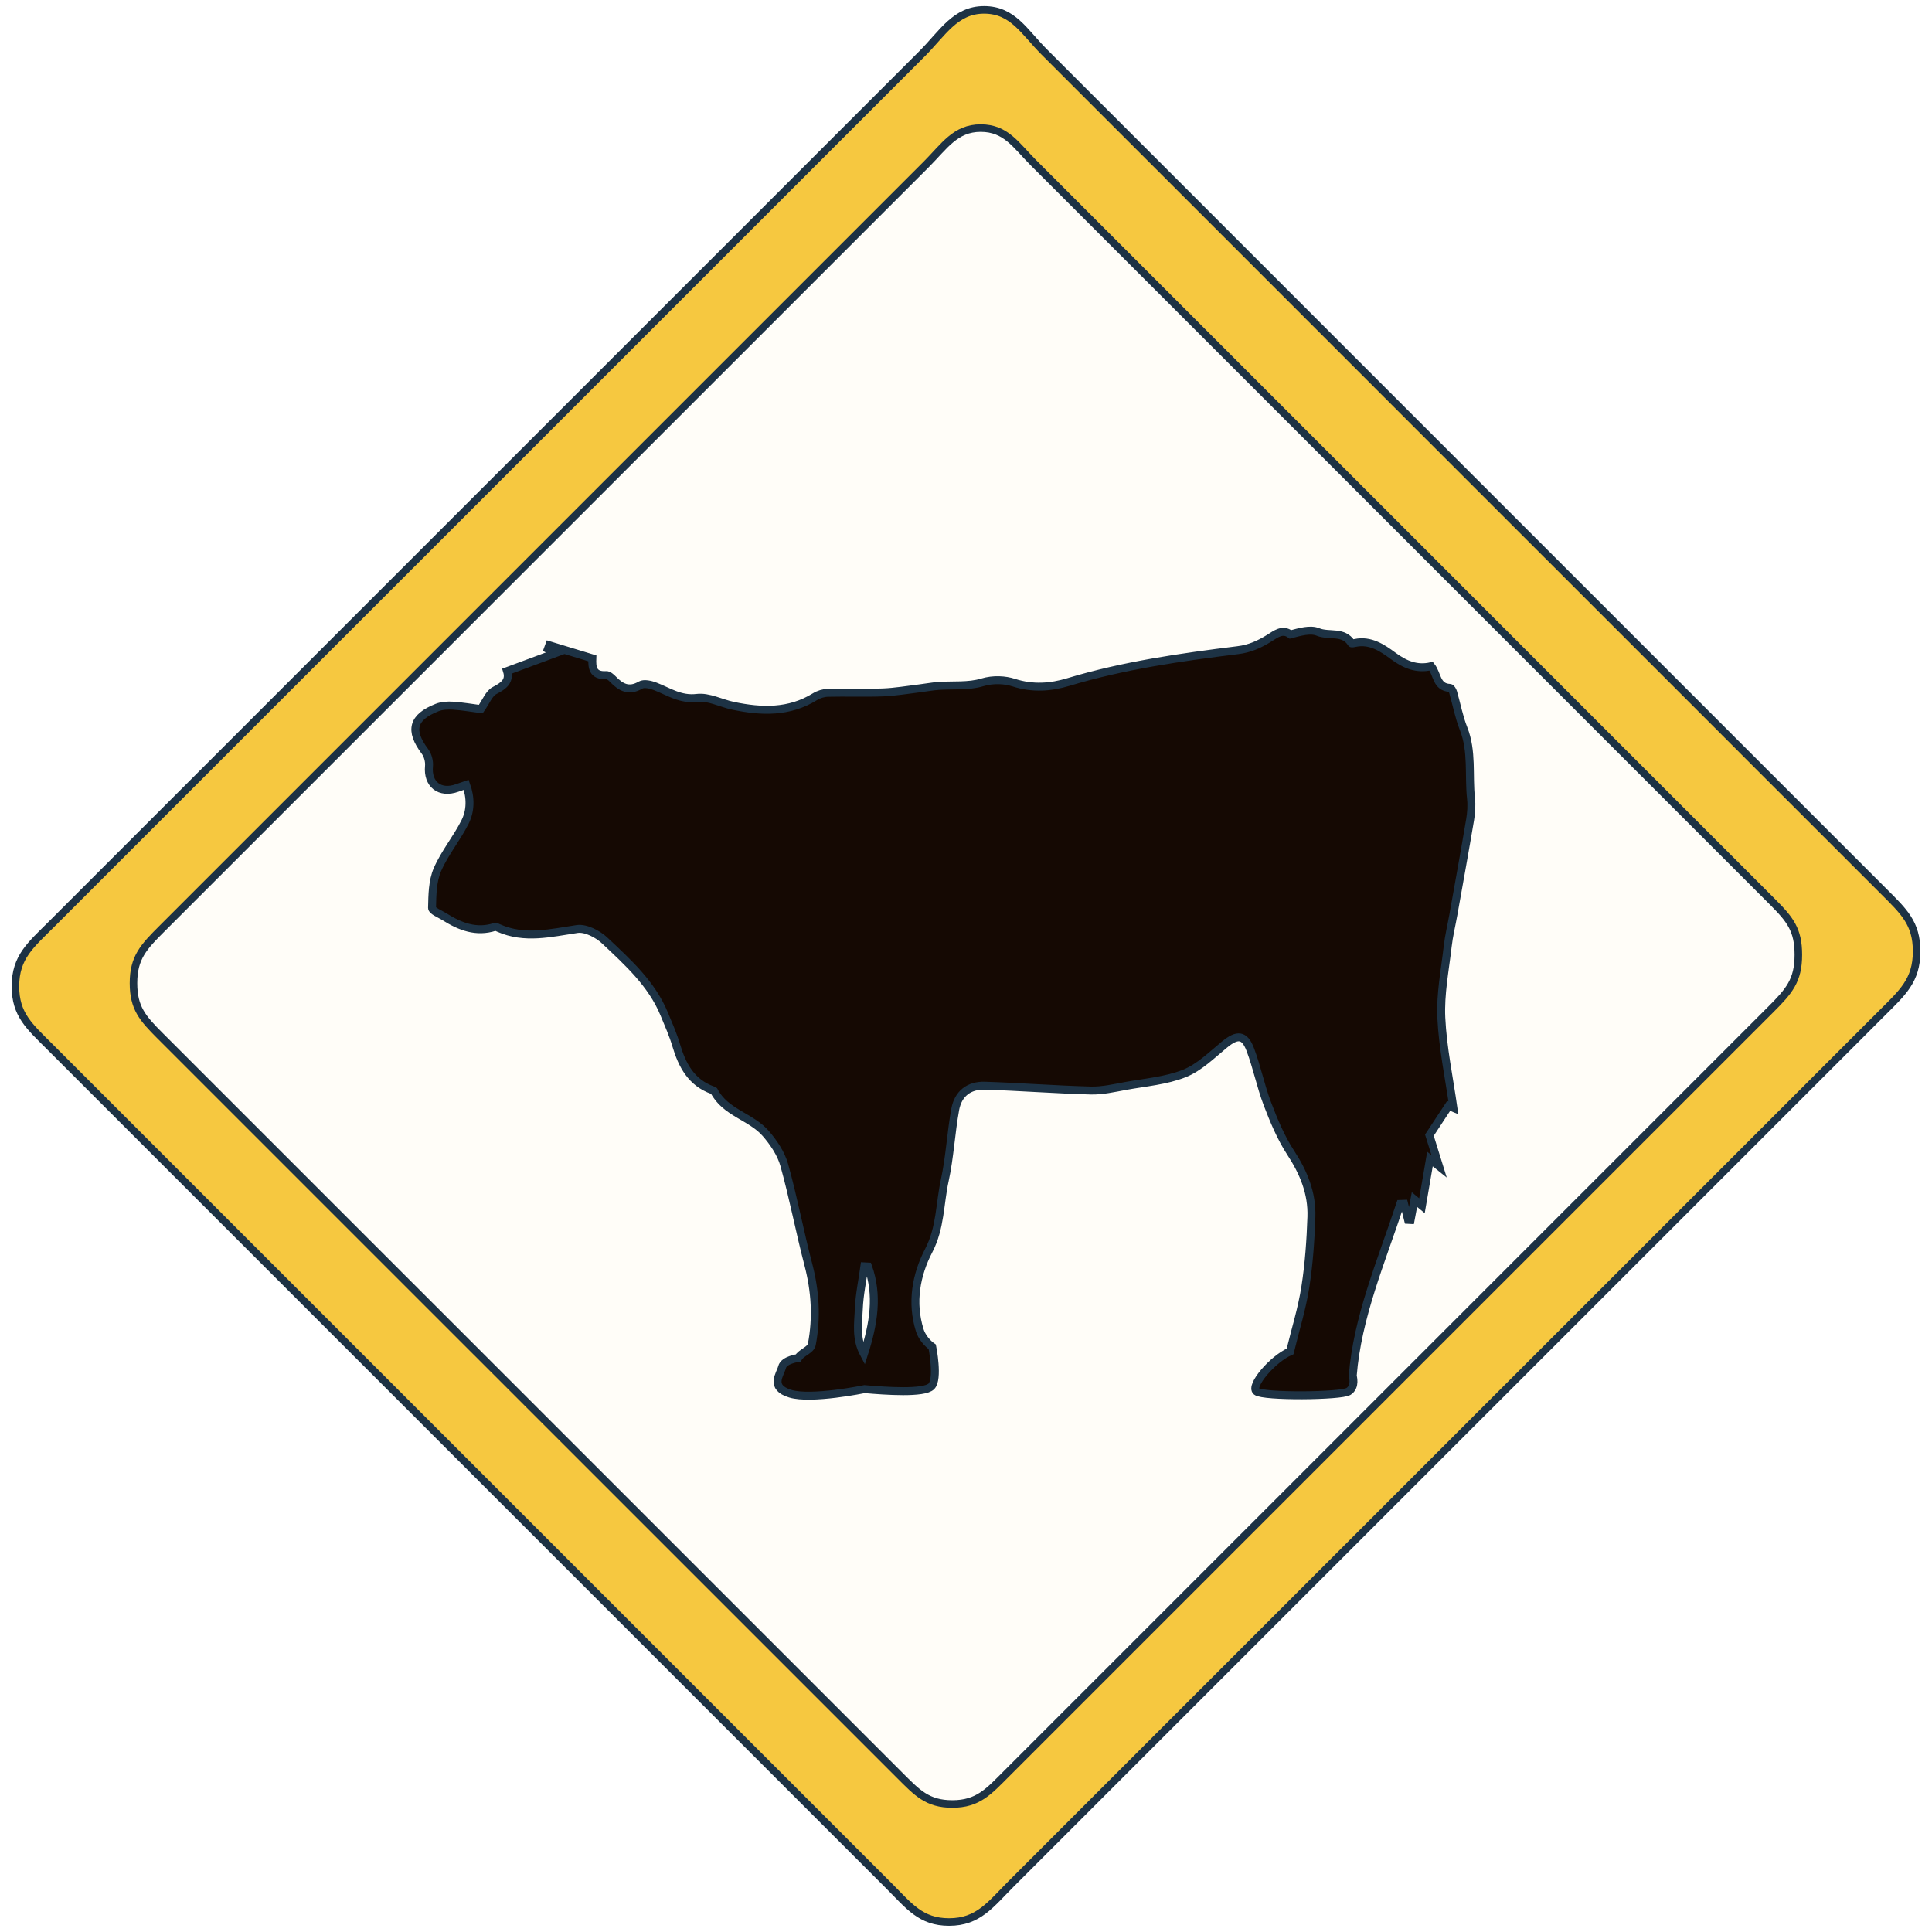
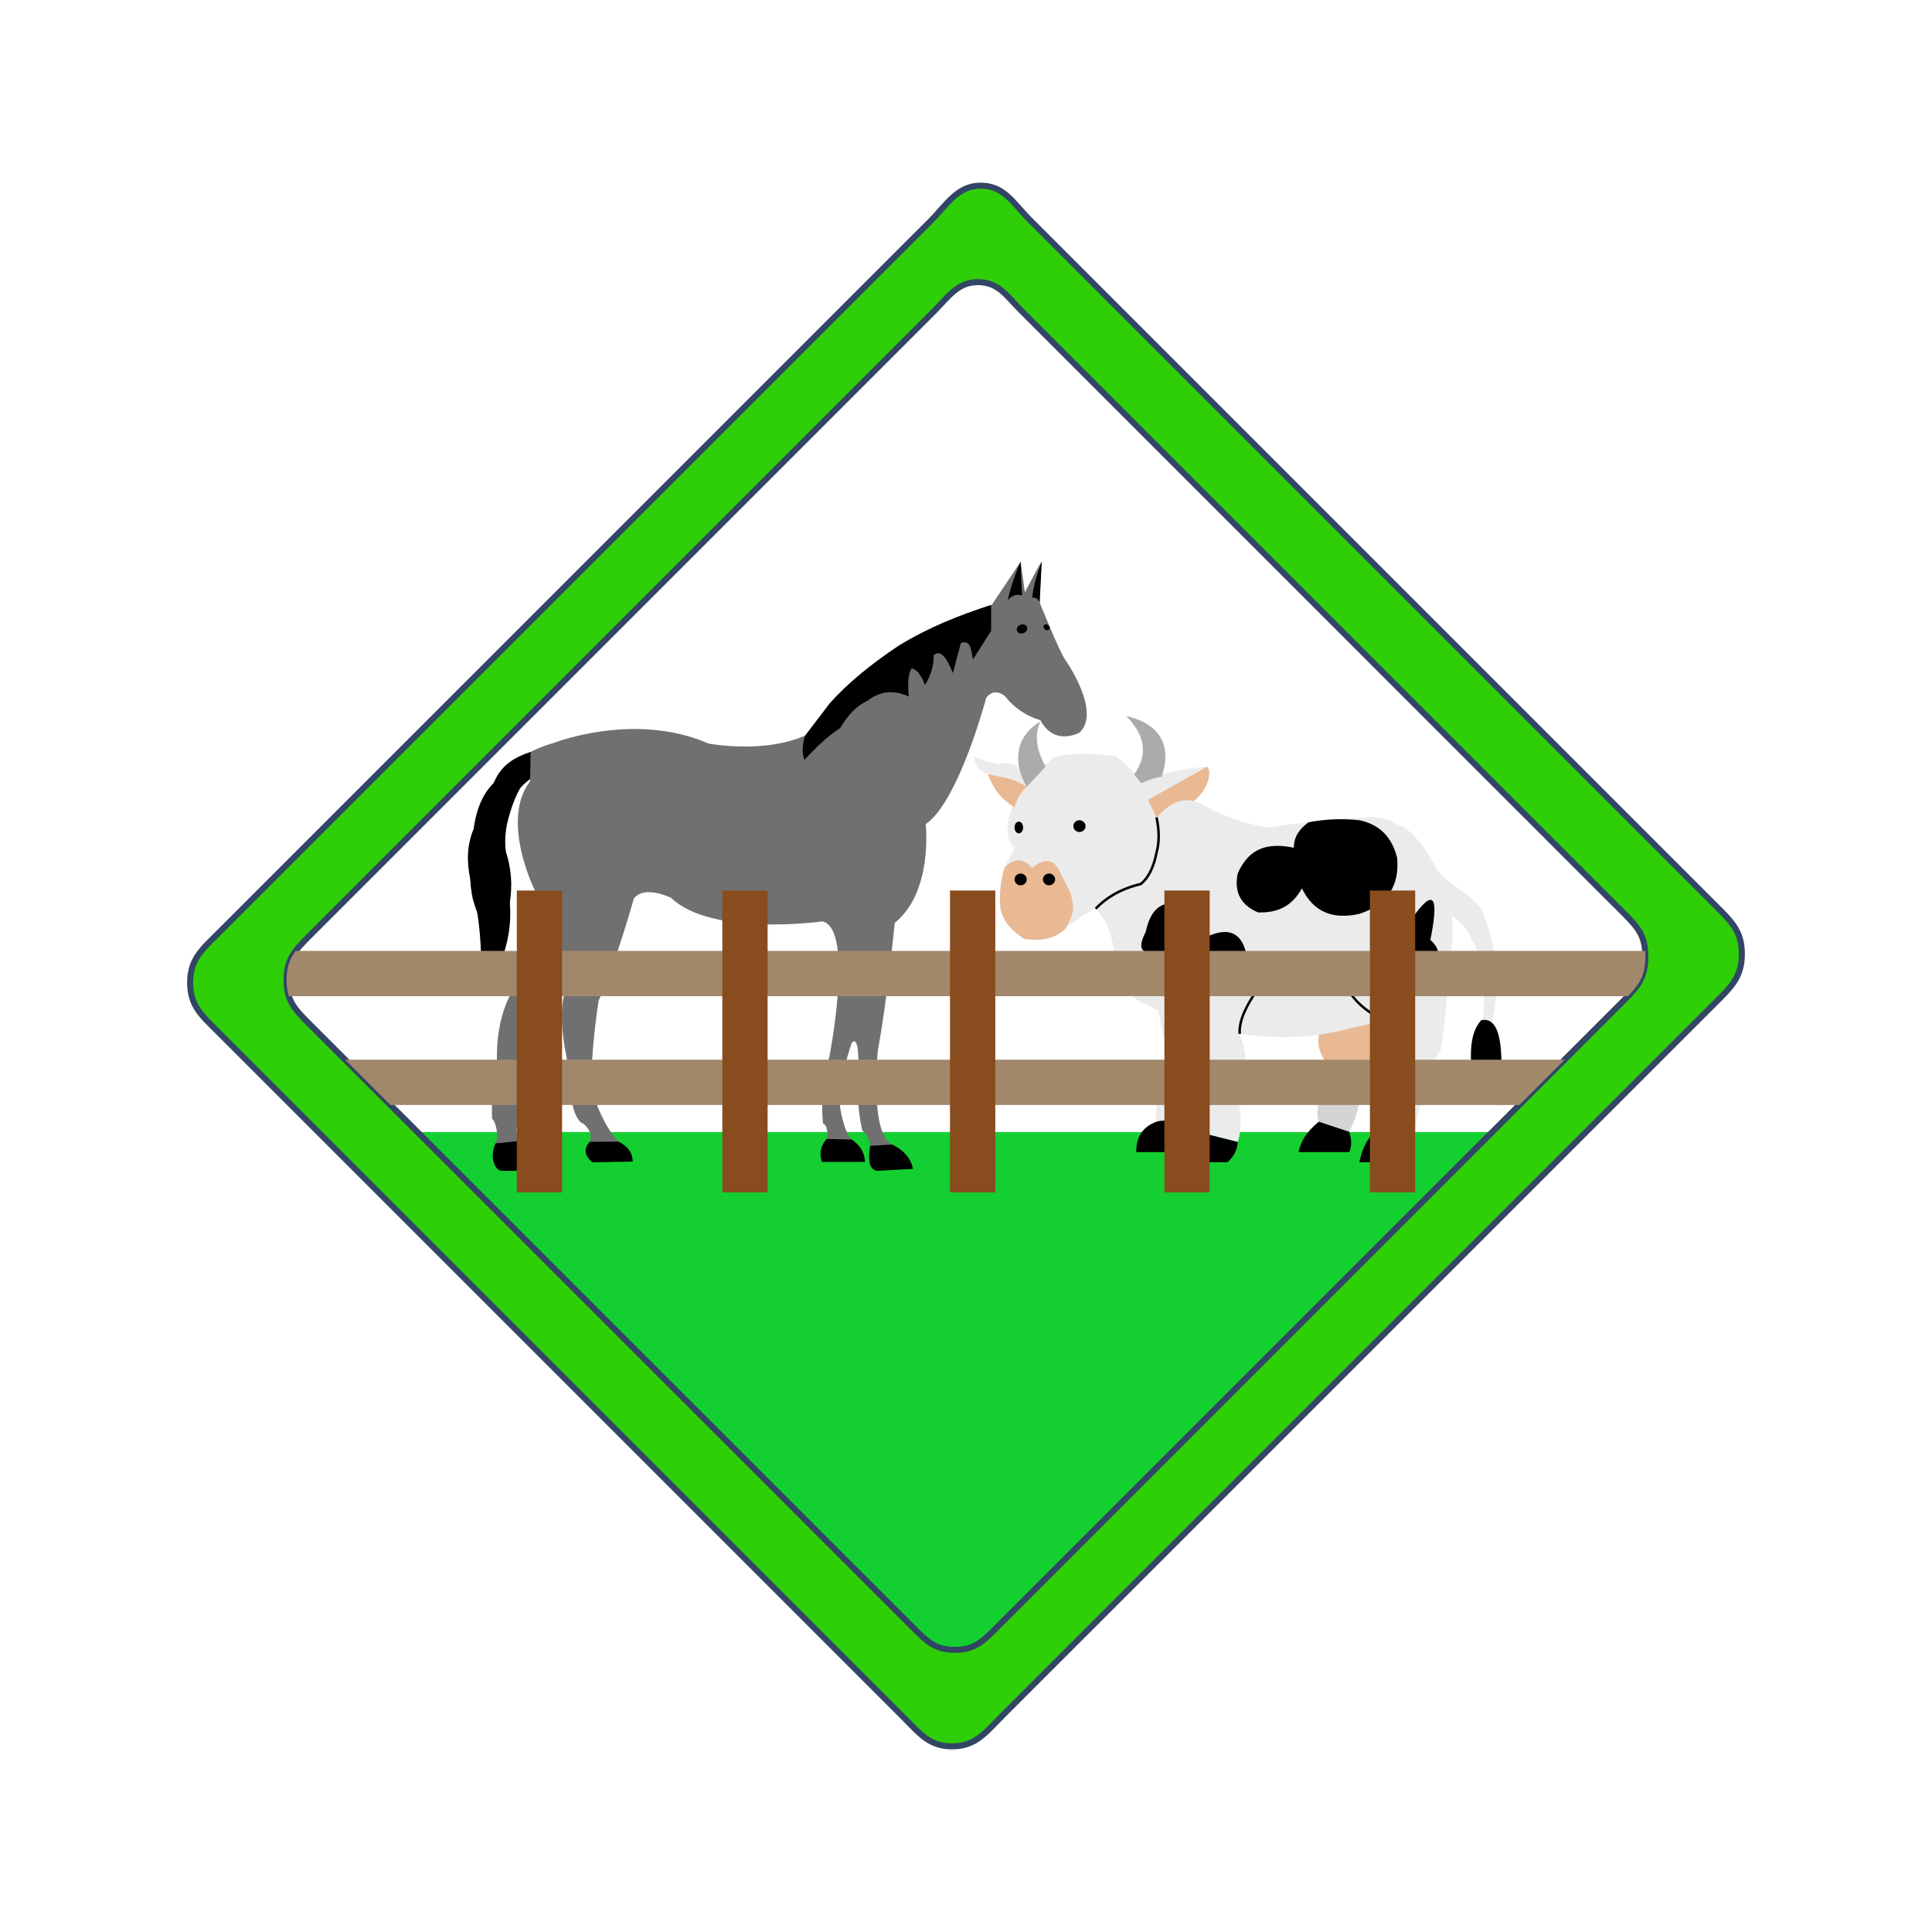
- <svg xmlns="http://www.w3.org/2000/svg" version="1.1" x="0px" y="0px" viewBox="0 0 64 64" xml:space="preserve" id="svg35" width="64" height="64">
-   <defs id="defs35">
- 	
- 
- 	
- 	
- 
- 		
- 		
- 		
- 		
- 		
- 		
- 		
- 		
- 		
- 		
- 		
- 		
- 		
- 		
- 		
- 		
- 		
- 		
- 		
- 		
- 	</defs>
-   <g id="layer1" style="display:inline" transform="translate(-0.1951736,-0.04920669)">
-     <g id="g56">
-       <path d="M 32.682,4.293 C 31.843,4.293 31.476,4.897 30.873,5.5 l -1.807,1.807 -1.809,1.809 -1.809,1.807 -7.23,7.23 -7.23,7.23 -1.807,1.809 -1.809,1.807 -1.807,1.809 c -0.603,0.603 -0.947,0.956 -0.947,1.809 1.52e-5,0.825 0.306,1.165 0.889,1.748 l 1.748,1.75 1.75,1.748 1.748,1.75 6.998,6.996 6.996,6.996 1.75,1.748 1.748,1.75 1.75,1.748 c 0.583,0.583 0.924,0.957 1.748,0.957 0.852,-1.5e-5 1.206,-0.413 1.809,-1.016 l 1.807,-1.807 1.809,-1.809 1.807,-1.807 7.23,-7.23 7.23,-7.23 1.807,-1.807 1.809,-1.809 1.807,-1.807 c 0.603,-0.603 0.91,-0.957 0.91,-1.809 1.5e-5,-0.825 -0.269,-1.165 -0.852,-1.748 l -1.748,-1.75 -1.75,-1.75 -1.748,-1.748 -6.996,-6.996 -6.996,-6.998 -1.75,-1.748 -1.748,-1.75 -1.75,-1.748 C 33.847,4.858 33.52,4.293 32.682,4.293 Z" style="fill:#fffdf8;fill-opacity:1;stroke:none;stroke-width:0.25" id="path56" />
-       <path d="M 32.794,0.376 C 31.84,0.376 31.421,1.149 30.734,1.835 l -2.059,2.059 -2.059,2.059 -2.059,2.059 -8.238,8.237 -8.238,8.237 -2.059,2.059 -2.059,2.059 c 0,0 -1.373,1.373 -2.059,2.059 -0.686,0.686 -1.198,1.089 -1.198,2.059 -1.458e-5,0.937 0.463,1.325 1.125,1.987 0.662,0.662 1.987,1.987 1.987,1.987 l 1.987,1.987 1.987,1.987 7.947,7.947 7.947,7.947 1.987,1.987 1.987,1.987 c 0,0 1.325,1.325 1.987,1.987 0.662,0.662 1.05,1.194 1.987,1.194 0.971,1.5e-5 1.373,-0.58 2.059,-1.267 0.686,-0.686 2.059,-2.059 2.059,-2.059 l 2.059,-2.059 2.059,-2.059 8.238,-8.237 8.238,-8.237 2.059,-2.059 2.059,-2.059 c 0,0 1.373,-1.373 2.059,-2.059 0.686,-0.686 1.163,-1.089 1.163,-2.059 1.5e-5,-0.937 -0.428,-1.325 -1.09,-1.987 -0.662,-0.662 -1.987,-1.987 -1.987,-1.987 L 58.622,25.605 56.636,23.618 48.688,15.671 40.741,7.723 38.754,5.736 36.767,3.75 34.78,1.763 C 34.118,1.1 33.747,0.376 32.794,0.376 Z M 32.681,4.292 c 0.838,1.53e-5 1.166,0.565 1.749,1.149 l 1.749,1.749 1.749,1.749 1.749,1.749 6.996,6.997 6.996,6.997 1.749,1.749 1.749,1.749 c 0,0 1.166,1.166 1.749,1.749 0.583,0.583 0.852,0.925 0.852,1.749 -1.6e-5,0.852 -0.308,1.205 -0.911,1.808 -0.603,0.603 -1.808,1.808 -1.808,1.808 l -1.808,1.808 -1.808,1.808 -7.23,7.23 -7.23,7.23 -1.808,1.808 -1.808,1.808 c 0,0 -1.205,1.205 -1.808,1.808 -0.603,0.603 -0.955,1.015 -1.808,1.015 -0.825,1.5e-5 -1.166,-0.374 -1.749,-0.957 -0.583,-0.583 -1.749,-1.749 -1.749,-1.749 l -1.749,-1.749 -1.749,-1.749 -6.997,-6.996 -6.997,-6.996 -1.749,-1.749 -1.749,-1.749 c 0,0 -1.166,-1.166 -1.749,-1.749 -0.583,-0.583 -0.887,-0.924 -0.887,-1.749 -1.58e-5,-0.852 0.343,-1.205 0.946,-1.808 0.603,-0.603 1.808,-1.808 1.808,-1.808 l 1.808,-1.808 1.808,-1.808 7.231,-7.231 7.231,-7.231 1.808,-1.808 1.808,-1.808 1.808,-1.808 c 0.603,-0.603 0.969,-1.207 1.808,-1.207 z" style="fill:#f6c840;fill-opacity:1;stroke:#1d3244;stroke-width:0.25;stroke-opacity:1" id="path55" />
-     </g>
+ <svg xmlns="http://www.w3.org/2000/svg" xml:space="preserve" fill-rule="evenodd" clip-rule="evenodd" viewBox="0 0 64 64">
+   <g id="green">
+     <path fill="#14cf31" d="M13.83 37.5h35.603l-.098.098L37.533 49.4l-2.95 2.951-1.476 1.475c-.491.492-.779.828-1.475.828-.673 0-.952-.305-1.427-.78l-2.856-2.855-1.427-1.428-5.711-5.71-5.71-5.71-.671-.671Z" />
+     <path fill="#2fcf08" fill-rule="nonzero" stroke="#324565" stroke-width="0.2px" d="M32.488 6.15c-.778 0-1.12.63-1.68 1.191l-1.681 1.68-10.085 10.085-6.724 6.723-5.042 5.042c-.56.56-.978.888-.978 1.681 0 .764.378 1.081.919 1.621l4.864 4.865 6.487 6.486 8.108 8.108 1.621 1.622 1.622 1.621c.54.541.857.975 1.621.975.793 0 1.121-.474 1.681-1.034l1.681-1.681 1.681-1.68 18.489-18.489 1.681-1.68c.56-.56.949-.889.949-1.681 0-.764-.349-1.081-.89-1.622l-1.622-1.621-1.621-1.622-14.594-14.594-1.622-1.621-3.243-3.244c-.541-.54-.843-1.131-1.622-1.131Zm-.092 3.196c.685 0 .952.461 1.428.937l1.427 1.428 1.428 1.427 1.427 1.428 5.71 5.71 5.71 5.711 1.428 1.427 1.427 1.428 1.428 1.427c.476.476.695.755.695 1.428 0 .695-.251.983-.743 1.475l-2.95 2.951-1.476 1.475L37.533 49.4l-2.95 2.951-1.476 1.475c-.491.492-.779.828-1.475.828-.673 0-.952-.305-1.427-.78l-2.856-2.855-1.427-1.428-5.711-5.71-5.71-5.71-4.283-4.282c-.476-.476-.724-.755-.724-1.428 0-.695.28-.983.772-1.475l20.655-20.655c.492-.492.791-.985 1.475-.985Z" />
  </g>
-   <g style="fill:#000000" id="g4" transform="matrix(-0.06291664,0,0,0.06291664,48.74122,16.07147)">
-     <g id="g2" style="fill:#150903;fill-opacity:1;stroke:#1d3244;stroke-opacity:1;stroke-width:4.18">
-       <g id="g1-0" style="fill:#150903;fill-opacity:1;stroke:#1d3244;stroke-opacity:1;stroke-width:4.18">
-         <path d="m 9.469,226.129 c 0.992,5.573 2.358,11.102 2.999,16.712 1.428,12.501 3.949,25.108 3.362,37.543 -0.75,15.896 -4.121,31.665 -6.361,47.487 0.833,-0.347 1.665,-0.698 2.501,-1.045 3.285,4.998 6.569,9.996 10.127,15.415 -1.437,4.622 -3.129,10.064 -5.104,16.409 2.432,-1.946 4.268,-3.415 4.811,-3.848 1.265,7.385 2.636,15.378 4.215,24.599 2.57,-2.117 3.37,-2.778 3.949,-3.26 0.673,3.578 1.351,7.168 2.028,10.759 0.445,-0.024 0.889,-0.049 1.334,-0.073 0.698,-2.815 1.396,-5.635 2.093,-8.45 0.665,0.024 1.33,0.05 1.995,0.074 10.18,30.791 22.595,59.535 25.063,90.584 0,0 -1.787,5.594 2.191,8.127 3.978,2.53 44.847,2.893 48.462,0 3.615,-2.893 -8.604,-17.14 -17.683,-21.049 -2.848,-11.803 -6.185,-22.097 -8.054,-34.063 -1.897,-12.143 -2.746,-24.509 -3.166,-36.806 -0.424,-12.379 4.063,-23.301 10.897,-33.758 5.161,-7.899 8.886,-16.883 12.273,-25.757 3.566,-9.344 5.479,-19.319 9.041,-28.662 3.007,-7.887 6.846,-8.025 13.472,-2.596 6.756,5.541 13.337,12.146 21.196,15.271 9.649,3.84 20.518,4.688 30.906,6.577 6.075,1.106 12.26,2.57 18.356,2.407 18.601,-0.497 37.173,-1.941 55.773,-2.542 8.364,-0.269 14.093,4.194 15.602,12.433 2.272,12.402 2.848,25.141 5.528,37.438 2.677,12.272 2.203,24.99 8.417,36.903 6.691,12.828 9.295,27.394 4.762,41.951 -1.049,3.37 -3.721,6.772 -6.605,8.771 0,0 -3.383,16.961 0.478,20.82 3.859,3.855 24.112,2.411 35.202,1.448 0,0 27.968,5.786 39.058,2.412 11.094,-3.375 5.304,-10.127 4.341,-13.982 -0.967,-3.855 -8.494,-4.794 -8.494,-4.794 -1.469,-2.856 -6.59,-4.125 -7.169,-7.152 -2.692,-14.125 -1.832,-28.091 1.832,-42.085 4.554,-17.381 7.85,-35.101 12.677,-52.4 1.673,-6.001 5.585,-11.799 9.739,-16.593 7.747,-8.939 21.399,-10.972 27.242,-22.452 0.085,-0.167 0.412,-0.225 0.636,-0.302 11.29,-3.986 16.124,-13.081 19.295,-23.771 1.656,-5.585 4.06,-10.959 6.287,-16.36 6.585,-15.981 19.185,-27.262 31.31,-38.695 3.664,-3.452 10.024,-6.748 14.55,-6.079 13.929,2.057 27.564,5.569 41.302,-0.518 0.637,-0.281 1.444,-0.767 1.991,-0.591 9.837,3.174 18.339,-0.192 26.487,-5.3 2.366,-1.485 6.638,-3.162 6.605,-4.675 -0.147,-6.752 -0.204,-14.056 -2.791,-20.082 -3.803,-8.845 -10.245,-16.52 -14.586,-25.182 -2.982,-5.949 -3.064,-12.709 -0.6,-19.56 2.081,0.718 3.427,1.167 4.757,1.648 9.172,3.301 15.745,-1.979 14.827,-11.473 -0.245,-2.534 0.607,-5.757 2.13,-7.785 8.282,-11.012 6.564,-17.997 -6.422,-23.105 -2.546,-1 -5.61,-1.167 -8.385,-0.975 -5.198,0.359 -10.354,1.261 -14.586,1.812 -2.791,-3.929 -4.325,-8.278 -7.303,-9.796 -4.99,-2.538 -8.075,-5.112 -6.517,-10.2 -8.637,-3.207 -16.695,-6.202 -25.561,-9.494 2.011,-1.057 3.043,-1.595 4.076,-2.138 -0.245,-0.669 -0.49,-1.338 -0.734,-2.008 -7.487,2.277 -14.974,4.558 -22.697,6.908 0.171,4.602 -0.094,9.298 -7.308,8.817 -1.15,-0.078 -2.611,1.212 -3.574,2.211 -4.182,4.333 -8.404,6.609 -14.517,3.043 -1.828,-1.065 -5.287,-0.245 -7.638,0.657 -7.144,2.742 -13.293,7.165 -22.064,6.096 -6.116,-0.743 -12.705,2.844 -19.144,4.186 -14.822,3.093 -29.376,3.623 -42.979,-4.818 -1.963,-1.22 -4.524,-1.995 -6.83,-2.052 -9.649,-0.229 -19.318,0.171 -28.964,-0.2 -6.487,-0.249 -12.938,-1.383 -19.4,-2.154 -3.239,-0.388 -6.454,-1.012 -9.702,-1.253 -7.74,-0.571 -15.888,0.327 -23.113,-1.86 -5.985,-1.812 -12.228,-1.318 -16.634,0.11 -10.016,3.248 -19.56,2.468 -28.69,-0.286 C 183.077,94.869 153.084,90.606 123.015,86.881 116.667,86.122 111.657,83.792 106.646,80.7 102.896,78.382 99.469,75.465 95.263,78.574 90.412,77.325 84.871,75.6 80.742,77.301 74.985,79.672 67.356,76.522 63.17,83.209 62.999,83.478 61.823,83.201 61.138,83.058 53.21,81.41 46.833,85.714 41.284,89.827 c -6.393,4.741 -12.632,7.229 -20.126,5.5 -3.321,4.133 -2.644,11.122 -9.861,11.42 -0.604,0.024 -1.428,1.367 -1.677,2.232 -1.856,6.387 -3.048,13.021 -5.488,19.165 -4.757,11.991 -2.607,24.57 -3.941,36.834 -0.4,3.664 -0.139,7.507 0.473,11.159 2.812,16.683 5.839,33.334 8.805,49.992 z m 308.183,185.289 c 0.641,-0.032 1.285,-0.061 1.926,-0.094 1.028,7.426 2.627,14.831 2.93,22.285 0.306,7.613 1.767,15.626 -2.689,23.896 -5.194,-16.111 -7.512,-31.011 -2.167,-46.087 z" id="path1" style="fill:#150903;fill-opacity:1;stroke:#1d3244;stroke-opacity:1;stroke-width:4.18" />
-       </g>
-     </g>
+   <g id="white">
+     <path fill="#ebebeb" d="M49.095 33.774c-.009.017-.019.024-.03.022l.03-.022Zm-15.109-7.763c.297-.359.613-.686.966-.952a5.809 5.809 0 0 1 2.016 0c.304.224.535.448.672.672.06.07.117.142.17.215.607-.344 1.374-.475 2.182-.551-.154.383-.384.592-.672.672-.545.161-.938.291-1.209.397.088.195.154.399.201.611.464-.593 1.011-.767 1.68-.336a6.35 6.35 0 0 0 2.016.672 35.812 35.812 0 0 1 3.36-.336c.38-.006.686.072.914.243.256.009.763.46 1.299 1.437.272.496.986.721 1.484 1.344.634 1.382.575 2.92.336 3.865-.043-.147-.219-.068-.306-.19.133-.23.076-2.204-.366-2.666-.107-.372-.355-.546-.639-.78.063.506.033.99-.084 1.452a23.463 23.463 0 0 1-.286 3.024c-.258.372-.376.703-.567.672a7.125 7.125 0 0 1-.441 2.352l-.84-.336c-.152-.37.018-.705.168-1.008.05-.581.051-1.032 0-1.344-.252-.504-.305-.941-.256-1.344-1.635.555-3.204.679-4.718.452.101.225.191.642.27 1.228-.21.199-.294.574-.336 1.008.142.353.127 1.024 0 1.344l-1.344-.336c.048-.495.153-1.286.336-1.68-.056-.299-.18-.643-.336-1.008v.336c.029.742.09 1.744-.15 2.352h-.186c-.271-.308-.603-.432-1.008-.336-.085-.267.05-.706.293-1.344.047-.124-.022-.528.043-.672a12.722 12.722 0 0 0-.29-1.68c-.241-.104-.48-.216-.718-.336-.45-.542-.69-1.171-.775-1.863-.11-.525-.31-.895-.569-1.162-.289.13-.619.341-1.008.672.057-.629.009-1.285-.336-2.016-.162-.268-.406-.303-.769 0-.287-.201-.591-.202-.912 0l.337-.672c-.328-.273-.278-.84 0-1.584.117-.16.237-.316.36-.466a1.19 1.19 0 0 0-.508-.231l-.737-.174c-.357-.076-.409-.322-.46-.569.203.097.437.188.808.251.233-.084.467-.045.701.174.071.191.143.364.214.527Z" />
+   </g>
+   <g id="grey">
+     <path fill="#d4d4d4" d="M44.448 34.132a14.383 14.383 0 0 1-.76 2.352c-.07.33-.064.544 0 .672l1.008.336c.217-.452.321-.812.336-1.096a6.913 6.913 0 0 1 .549-2.534l-1.133.27Z" />
+     <path fill="#ababab" d="M37.304 23.715c1.121.261 1.532.982 1.176 2.016a2.252 2.252 0 0 0-.672.216l-.243-.291c.486-.665.36-1.311-.261-1.941Zm-2.666 1.68-.627.672c-.521-.896-.298-1.742.457-2.167-.184.392-.182.867.17 1.495Z" />
+     <path fill="#707070" fill-rule="nonzero" d="M34.44 19.958s.046-1.246.069-1.351c.024-.103-.559 1.013-.559 1.013l-.14-1.013-.955 1.428c-1.701.442-5.172 3.582-5.172 3.582-1.281 1.583-4.217 1.012-4.217 1.012-2.447-1.065-5.102-.025-5.102-.025-3.588 1.011-2.702 5.19-2.702 5.19.442.909.233 3.142.233 3.142 1.56-1.403.815-4.984.815-4.984.14-1.792.816-2.155.816-2.155s.093 0 0 .13c-.937 1.305.186 3.556.186 3.556.513 2.128-.466 2.958-.466 2.958-1.002 1.195-.76 3.048-.76 3.048-.233.57-.187 1.556-.187 1.556.21.26.164.702.164.702-.373.96.187 1.038.187 1.038h.931c.513-.182-.371-.986-.371-.986-.164-.234-.07-.545-.07-.545.115-.519.34-2.632.34-2.632.442-.468 1.141-2.103 1.141-2.103.303-.052.115.311.115.311-.349.883.15 2.71.15 2.71-.023 1.61.443 1.687.443 1.687.349.287.209.597.209.597-.279.468.093.65.093.65h1.119c.442 0-.024-.493-.024-.493-.372-.183-.745-.806-1.024-1.557-.28-.754.13-3.281.13-3.281.536-1.142 1.165-3.375 1.165-3.375.349-.467 1.235-.025 1.235-.025 1.35 1.297 5.008.779 5.008.779 1.072.233.233 4.49.233 4.49-.349 1.143-.209 2.206-.209 2.206.186.077.139.467.139.467-.303.52-.139.806-.139.806h1.141c.512-.027-.139-.701-.139-.701-.304-.182-.443-1.143-.443-1.143 0-1.064.395-2.102.395-2.102.28-.311.21.96.21.96-.07 1.22.14 1.947.14 1.947.326.26.256.727.256.727-.139.7.489.571.489.571.768 0 .839-.104.839-.104.093-.312-.629-.753-.629-.753-.722-.415-.442-3.116-.442-3.116.28-1.427.559-4.204.559-4.204 1.282-1.039 1.025-3.271 1.025-3.271 1.096-.753 2.003-4.18 2.003-4.18.281-.389.63-.052.63-.052a2.294 2.294 0 0 0 1.168.788c.466.883 1.301.407 1.301.407.723-.701-.466-2.388-.466-2.388-.209-.284-.861-1.919-.861-1.919Z" />
+   </g>
+   <g id="orange">
+     <path fill="#e9b994" d="M43.688 34.282c.399-.073.746-.124 1.071-.224.33-.057.842-.177 1.138-.301-.123.56-.039.982.153 1.447l-.376.178-.093.43h-.328l-.205-.336-.174.336h-.264l-.151-.336-.571-.336c-.182-.27-.254-.555-.2-.858Zm-5.664-7.783 1.968-1.104c.181.231-.019.807-.444 1.14-.469-.098-.808.093-1.236.54l-.288-.576Zm-4.013-.432c-.168.126-.303.345-.403.672-.456-.263-.732-.646-.885-1.111.447.152.774.084 1.288.439Zm-.74 2.688c.257-.293.622-.377.912 0 .334-.283.692-.357.892.066.158.346.406.697.43.942.135.438-.084.773-.217 1.008-.408.377-.87.398-1.344.337-.491-.3-.72-.642-.807-1.009a3.492 3.492 0 0 1 .134-1.344Z" />
+   </g>
+   <g id="black">
+     <path d="M39.165 31.319c-.35.549-.523.866-.879.229-.553.076-.577-.209-.332-.678.156-.733.518-1.212 1.598-.81.498.167.563.529.221 1.074.979-.543 1.466-.219 1.563.791.291.561-.534 1.162-1.008.725-.518-.479-1.432-.86-1.163-1.331l.025-.039-.025.039Zm6.602 5.971.945.538c.101.224.05.5-.147.672h-1.533c.099-.517.334-.928.735-1.21Zm-2.079-.134 1.008.336c.078.255.09.484 0 .672h-1.68c.063-.321.239-.653.672-1.008Zm-4.032.336 1.344.336c-.008.259-.126.48-.336.672h-1.605c.101-.434.261-.809.597-1.008Zm-1.344-.336c.407-.102.735.035 1.008.336l-.334.672H37.64c-.004-.457.171-.819.672-1.008Zm10.753-3.36c.487-.099.654.468.672 1.344-.197.314-.207.799 0 1.482-.546-.428-1.002-.885-1.008-1.482-.027-.745.127-1.104.336-1.344Zm-15.256-4.859c.112 0 .202.087.202.195 0 .108-.09.195-.202.195a.198.198 0 0 1-.201-.195c0-.108.09-.195.201-.195Zm.941 0c.112 0 .202.087.202.195 0 .108-.09.195-.202.195a.198.198 0 0 1-.202-.195c0-.108.09-.195.202-.195Zm1.008-1.766c.112 0 .202.088.202.195 0 .108-.09.196-.202.196a.199.199 0 0 1-.202-.196c0-.107.09-.195.202-.195Zm-2.008.045c.079 0 .142.088.142.195 0 .108-.063.196-.142.196-.079 0-.142-.088-.142-.196 0-.107.063-.195.142-.195Zm11.282-.045c.639.133 1.073.527 1.25 1.248.082.93-.325 1.553-1.25 1.853-.914.206-1.537-.085-1.905-.845-.326.607-.835.821-1.455.797-.539-.231-.804-.635-.672-1.287.29-.649.771-1.087 1.86-.854-.001-.376.199-.637.492-.846a5.697 5.697 0 0 1 1.68-.066Zm1.344 4.187c-.057-.434.109-.447.387-.25-.145-.396-.067-.651.123-.836.668-.898.755-.424.498.862.519.461.244.976-.498 1.521-.225-.642-.553-.611-.989.133-.51-.265-.607-.661.479-1.43Zm-4.534 1.069.068.049c-.466.66-.839 1.241-.802 1.769l-.083.006c-.038-.543.338-1.143.817-1.824Zm-2.144 1.433-.084.006a1.477 1.477 0 0 0-.318-.829c-.619-.195-1.004-.641-1.244-1.242l.077-.031c.232.581.603 1.012 1.203 1.198a.041.041 0 0 1 .021.014c.24.31.324.601.345.884Zm-1.345-5.606-.001.001c-.091.453-.251.829-.535 1.061a.056.056 0 0 1-.017.009c-.683.164-1.135.453-1.475.803l-.059-.057c.347-.359.809-.656 1.507-.826.265-.222.412-.58.498-1.007l.001-.003c.088-.32.096-.698-.001-1.151l.081-.018c.1.468.091.857.001 1.188Zm7.544 5.503-.03.077a2.569 2.569 0 0 1-1.206-.961v-.001a3.75 3.75 0 0 1-.313-.713c-.072-.24-.104-.487-.025-.657l.075.035c-.072.155-.037.38.029.598.102.337.283.657.304.693.284.437.725.755 1.166.929Z" />
+     <path d="M32.832 20.041c-1.041.33-2.07.74-3.065 1.349-.877.589-1.67 1.215-2.29 1.92l-.806 1.057c-.115.363-.095.607-.022.806.374-.413.763-.783 1.185-1.057.255-.446.561-.741.909-.908.526-.393.977-.303 1.363-.137-.044-.441-.022-.77.097-.933.171.037.316.236.441.553.199-.329.294-.657.284-.985.213-.194.426.044.638.593l.262-.995c.318-.13.34.206.402.54l.602-.946v-.857Zm-15.255 4.867c-.506.17-.971.413-1.22 1.026-.327.327-.57.795-.664 1.518-.221.518-.242 1.076-.115 1.663.021.473.118.812.232 1.122.07.401.11.922.134 1.51l-.049 1.189c.258-.218.508-.597.698-1.094a4.213 4.213 0 0 0 .295-1.948 3.51 3.51 0 0 0-.133-1.688 2.989 2.989 0 0 1 .038-.909c.124-.506.272-.9.443-1.197.108-.117.216-.217.324-.288l.017-.904Zm-.367 12.891-.794.077c-.209.446-.033.856.175.909h1.246c.091-.02-.178-.842-.627-.986Zm2.328.025c-.209.204-.181.465.086.68l1.333-.026c.003-.314-.185-.511-.455-.658l-.964.004Zm7.841-.096c-.2.245-.241.469-.155.761h1.432c-.031-.44-.28-.628-.444-.74l-.833-.021Zm1.445.229c-.073.447-.042.785.229.828l1.191-.064c-.064-.317-.264-.596-.686-.806l-.734.042Zm5.685-19.356c-.13.359-.288.789-.313 1.207.095-.028.178.014.244.15l.069-1.357Zm-.699.006a7.184 7.184 0 0 0-.428 1.266c.132-.134.283-.206.474-.147a38.973 38.973 0 0 1-.046-1.119Zm-.006 2.09c-.093.035-.145.125-.115.2.028.077.126.109.219.075.091-.035.143-.125.115-.201-.029-.075-.127-.109-.219-.074Zm.784.01c-.033.038-.024.101.02.141.046.04.109.043.144.005.033-.038.024-.102-.02-.142-.046-.04-.109-.042-.144-.004Z" />
+   </g>
+   <g id="brown">
+     <path fill="#a2886b" d="M9.795 31.5h44.702c.005.062.007.127.007.197 0 .61-.194.907-.574 1.303H9.568a1.741 1.741 0 0 1-.074-.539c0-.427.105-.7.301-.961Zm1.638 3.604H51.83l-1.019 1.019-.481.481H12.934l-1.501-1.5Z" />
+     <path fill="#884c1e" d="M18.62 29.5v10h-1.5v-10h1.5Zm21.452 0v10h-1.5v-10h1.5Zm-14.644 0v10h-1.5v-10h1.5Zm21.452 0v10h-1.5v-10h1.5Zm-13.91 0v10h-1.5v-10h1.5Z" />
  </g>
</svg>
